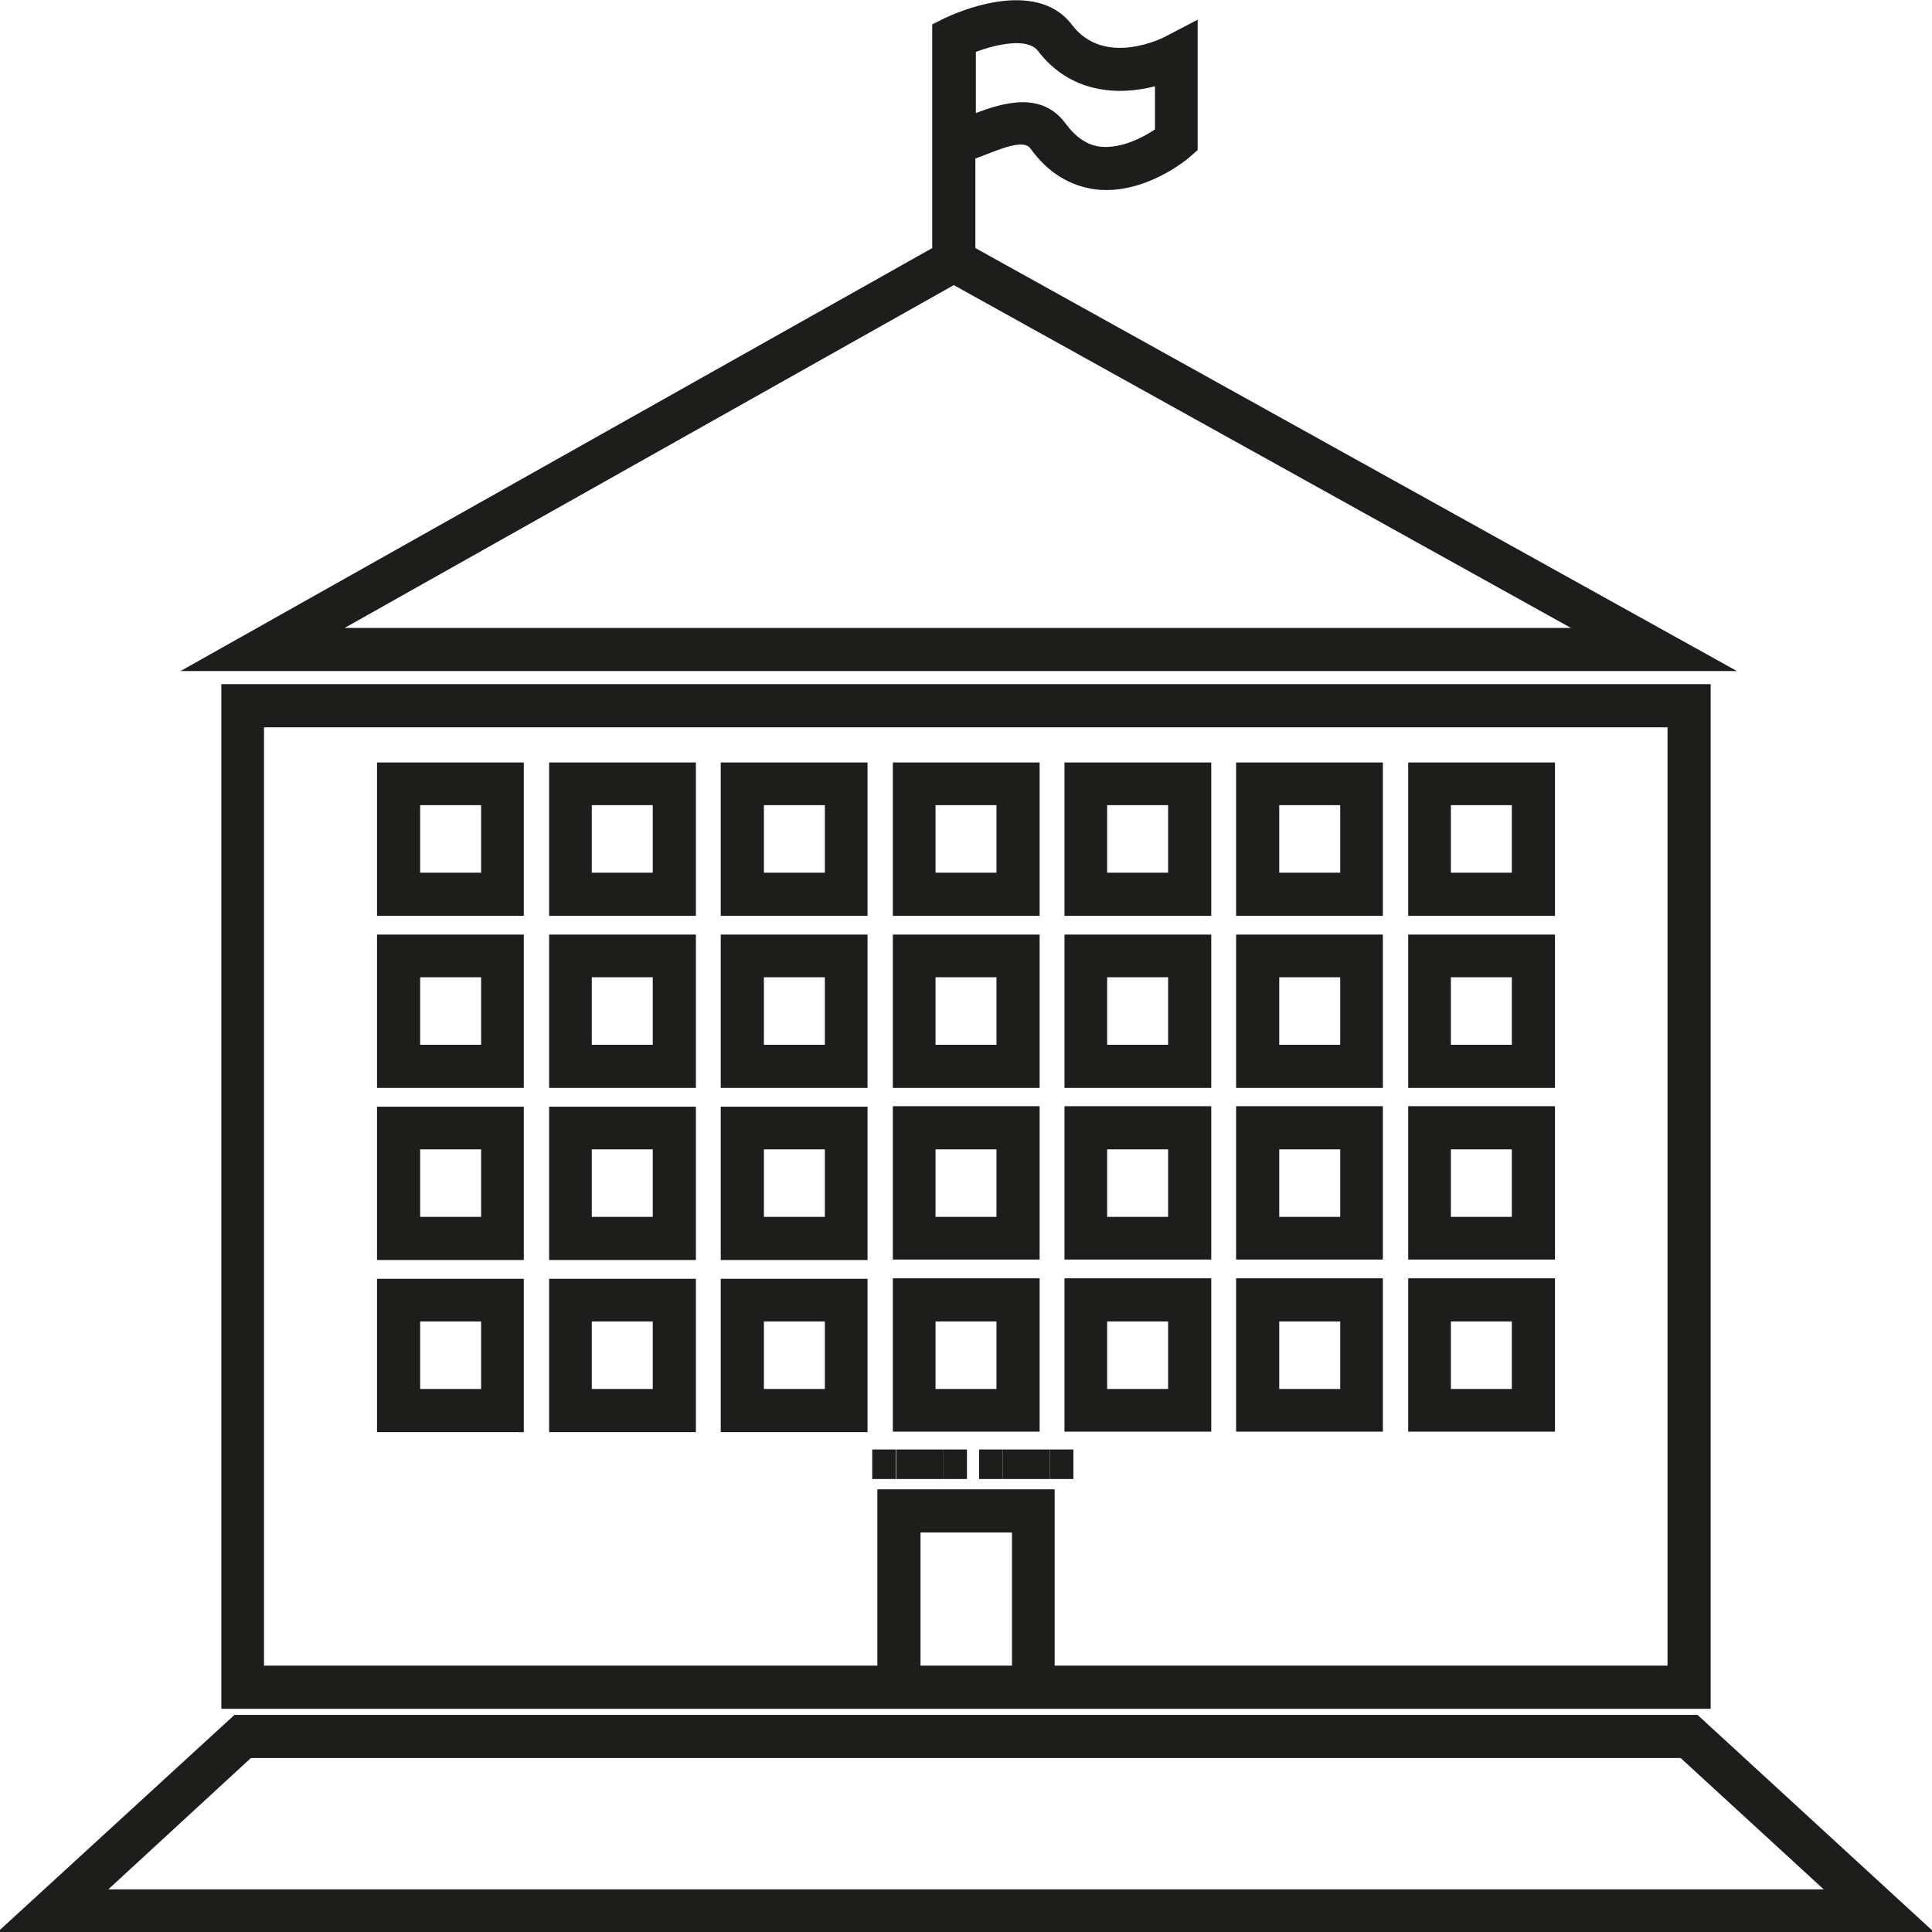
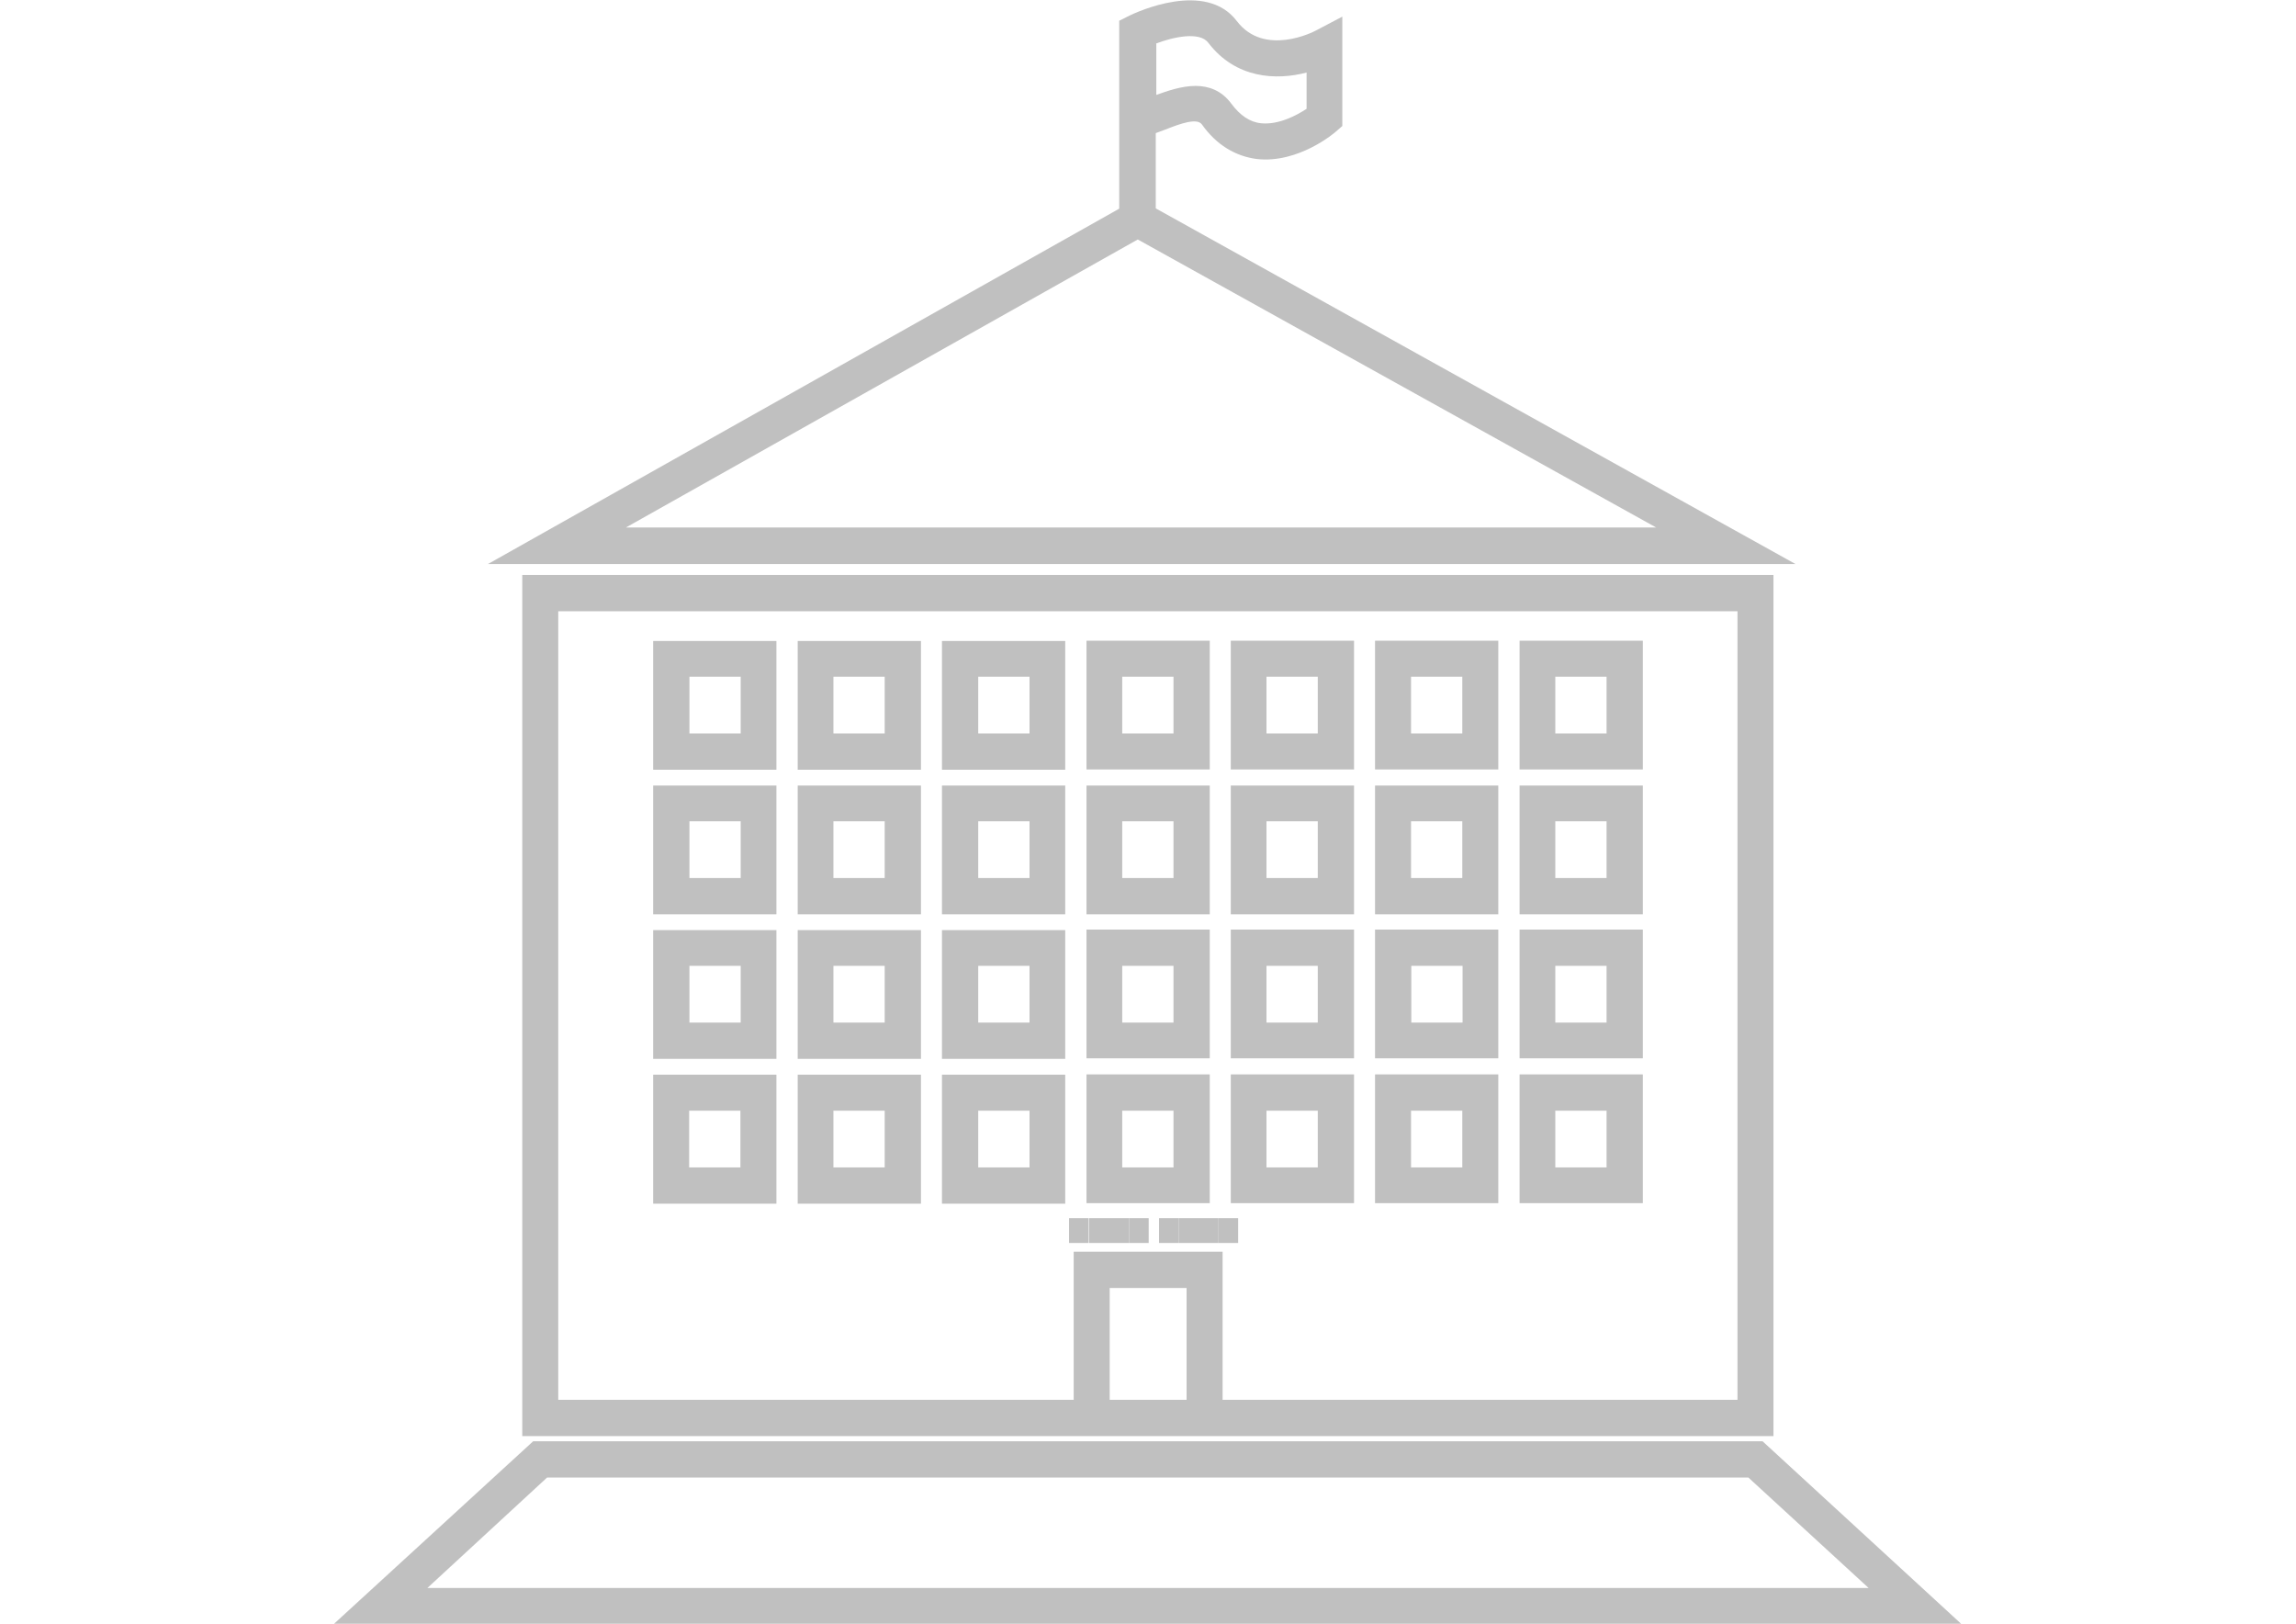
- <svg xmlns="http://www.w3.org/2000/svg" version="1.1" id="Layer_1" x="0px" y="0px" viewBox="0 0 412 412" enable-background="new 0 0 412 412" xml:space="preserve">
+ <svg xmlns="http://www.w3.org/2000/svg" version="1.1" id="Layer_1" x="0px" y="0px" viewBox="0 0 841.9 595.3" enable-background="new 0 0 841.9 595.3" xml:space="preserve">
  <g>
-     <rect x="236.1" y="281.8" fill="none" width="13" height="14.4" />
-     <rect x="199.5" y="171.7" fill="none" width="13" height="14.4" />
-     <rect x="236.1" y="245.1" fill="none" width="13" height="14.4" />
-     <rect x="236.1" y="208.4" fill="none" width="13" height="14.4" />
-     <rect x="199.5" y="208.4" fill="none" width="13" height="14.4" />
-     <rect x="236.1" y="171.7" fill="none" width="13" height="14.4" />
-     <rect x="89.6" y="245.1" fill="none" width="13" height="14.4" />
-     <rect x="89.6" y="208.4" fill="none" width="13" height="14.4" />
-     <rect x="89.6" y="281.8" fill="none" width="13" height="14.4" />
-     <rect x="199.5" y="281.8" fill="none" width="13" height="14.4" />
-     <rect x="199.5" y="245.1" fill="none" width="13" height="14.4" />
-     <rect x="309.4" y="281.8" fill="none" width="13" height="14.4" />
-     <rect x="196.2" y="326.8" fill="none" width="19.5" height="28.4" />
-     <polygon fill="none" points="203.4,60.8 73.5,133.9 335,133.9  " />
-     <path fill="none" d="M227.1,26.2c2.2,3,4.7,4.7,7.6,5c4.5,0.5,9.2-2.1,11.5-3.7v-9.2c-7.7,2-18,1.7-25-7.6   c-2.2-2.8-8.8-1.4-13.3,0.3V24c2.7-1,6.4-2.3,10-2.3C221.4,21.7,224.7,22.8,227.1,26.2z" />
-     <rect x="309.4" y="171.7" fill="none" width="13" height="14.4" />
-     <rect x="309.4" y="208.4" fill="none" width="13" height="14.4" />
-     <rect x="272.8" y="245.1" fill="none" width="13" height="14.4" />
-     <rect x="272.8" y="208.4" fill="none" width="13" height="14.4" />
-     <rect x="272.8" y="281.8" fill="none" width="13" height="14.4" />
-     <rect x="89.6" y="171.7" fill="none" width="13" height="14.4" />
-     <rect x="309.4" y="245.1" fill="none" width="13" height="14.4" />
-     <rect x="272.8" y="171.7" fill="none" width="13" height="14.4" />
-     <rect x="162.9" y="281.8" fill="none" width="13" height="14.4" />
-     <polygon fill="none" points="358.5,374.9 53.5,374.9 23.1,402.8 388.9,402.8  " />
-     <rect x="162.9" y="245.1" fill="none" width="13" height="14.4" />
-     <rect x="126.2" y="245.1" fill="none" width="13" height="14.4" />
-     <rect x="162.9" y="171.7" fill="none" width="13" height="14.4" />
-     <rect x="126.2" y="171.7" fill="none" width="13" height="14.4" />
-     <rect x="126.2" y="208.4" fill="none" width="13" height="14.4" />
-     <path fill="none" d="M187.1,317.6h37.8v37.6h130.7V155.1H56.3v200.1h130.7V317.6z M201.2,315.4h-5h-5v-6.3h5h5V315.4z M206.2,315.4   h-5v-6.3h5V315.4z M213.8,315.4h-5v-6.3h5V315.4z M300.3,162.6h31.3v32.7h-31.3V162.6z M300.3,199.3h31.3V232h-31.3V199.3z    M300.3,235.9h31.3v32.7h-31.3V235.9z M300.3,272.6h31.3v32.7h-31.3V272.6z M263.6,162.6h31.3v32.7h-31.3V162.6z M263.6,199.3h31.3   V232h-31.3V199.3z M263.6,235.9h31.3v32.7h-31.3V235.9z M263.6,272.6h31.3v32.7h-31.3V272.6z M227,162.6h31.3v32.7H227V162.6z    M227,199.3h31.3V232H227V199.3z M227,235.9h31.3v32.7H227V235.9z M227,272.6h31.3v32.7H227V272.6z M223.9,309.1h5v6.3h-5V309.1z    M223.9,315.4h-5h-5v-6.3h5h5V315.4z M190.3,162.6h31.3v32.7h-31.3V162.6z M190.3,199.3h31.3V232h-31.3V199.3z M190.3,235.9h31.3   v32.7h-31.3V235.9z M190.3,272.6h31.3v32.7h-31.3V272.6z M111.7,305.4H80.4v-32.7h31.3V305.4z M111.7,268.7H80.4v-32.7h31.3V268.7z    M111.7,232H80.4v-32.7h31.3V232z M111.7,195.3H80.4v-32.7h31.3V195.3z M148.4,305.4h-31.3v-32.7h31.3V305.4z M148.4,268.7h-31.3   v-32.7h31.3V268.7z M148.4,232h-31.3v-32.7h31.3V232z M148.4,195.3h-31.3v-32.7h31.3V195.3z M185,305.4h-31.3v-32.7H185V305.4z    M185,268.7h-31.3v-32.7H185V268.7z M185,232h-31.3v-32.7H185V232z M185,195.3h-31.3v-32.7H185V195.3z M186,309.1h5v6.3h-5V309.1z" />
-     <rect x="162.9" y="208.4" fill="none" width="13" height="14.4" />
-     <rect x="126.2" y="281.8" fill="none" width="13" height="14.4" />
-     <path fill="#1D1D1B" d="M187.1,364.4h37.8h139.9V145.9H47.2v218.5H187.1z M215.8,355.2h-19.5v-28.4h19.5V355.2z M56.3,155.1h299.3   v200.1H224.9v-37.6h-37.8v37.6H56.3V155.1z" />
-     <path fill="#1D1D1B" d="M208,52.9V33.8c0.8-0.3,1.6-0.6,2.4-0.9c4-1.6,8-3,9.3-1.3c3.7,5.2,8.5,8.1,14,8.8   c10.6,1.2,19.8-6.7,20.1-7l1.6-1.4l0-27.8l-6.7,3.5c-0.5,0.3-13.1,6.8-20.1-2.4c-7.9-10.4-25.3-2.3-27.2-1.4l-2.6,1.3v47.7   L38.5,143.1h331.9L208,52.9z M208,11.1c4.5-1.7,11.1-3.1,13.3-0.3c7,9.2,17.3,9.6,25,7.6v9.2c-2.4,1.6-7,4.1-11.5,3.7   c-2.9-0.3-5.4-2-7.6-5c-2.5-3.4-5.8-4.5-9.1-4.5c-3.6,0-7.3,1.3-10,2.3V11.1z M203.4,60.8L335,133.9H73.5L203.4,60.8z" />
-     <path fill="#1D1D1B" d="M362,365.7H50L-0.5,412h412.9L362,365.7z M53.5,374.9h304.9l30.5,28H23.1L53.5,374.9z" />
-     <path fill="#1D1D1B" d="M80.4,195.3h31.3v-32.7H80.4V195.3z M89.6,171.7h13v14.4h-13V171.7z" />
-     <path fill="#1D1D1B" d="M80.4,232h31.3v-32.7H80.4V232z M89.6,208.4h13v14.4h-13V208.4z" />
-     <path fill="#1D1D1B" d="M80.4,268.7h31.3v-32.7H80.4V268.7z M89.6,245.1h13v14.4h-13V245.1z" />
-     <path fill="#1D1D1B" d="M80.4,305.4h31.3v-32.7H80.4V305.4z M89.6,281.8h13v14.4h-13V281.8z" />
-     <path fill="#1D1D1B" d="M117.1,305.4h31.3v-32.7h-31.3V305.4z M126.2,281.8h13v14.4h-13V281.8z" />
-     <path fill="#1D1D1B" d="M117.1,268.7h31.3v-32.7h-31.3V268.7z M126.2,245.1h13v14.4h-13V245.1z" />
-     <path fill="#1D1D1B" d="M117.1,232h31.3v-32.7h-31.3V232z M126.2,208.4h13v14.4h-13V208.4z" />
-     <path fill="#1D1D1B" d="M117.1,195.3h31.3v-32.7h-31.3V195.3z M126.2,171.7h13v14.4h-13V171.7z" />
-     <path fill="#1D1D1B" d="M153.7,195.3H185v-32.7h-31.3V195.3z M162.9,171.7h13v14.4h-13V171.7z" />
-     <path fill="#1D1D1B" d="M153.7,232H185v-32.7h-31.3V232z M162.9,208.4h13v14.4h-13V208.4z" />
-     <path fill="#1D1D1B" d="M153.7,268.7H185v-32.7h-31.3V268.7z M162.9,245.1h13v14.4h-13V245.1z" />
-     <path fill="#1D1D1B" d="M153.7,305.4H185v-32.7h-31.3V305.4z M162.9,281.8h13v14.4h-13V281.8z" />
-     <path fill="#1D1D1B" d="M221.7,272.6h-31.3v32.7h31.3V272.6z M212.5,296.2h-13v-14.4h13V296.2z" />
-     <path fill="#1D1D1B" d="M221.7,235.9h-31.3v32.7h31.3V235.9z M212.5,259.5h-13v-14.4h13V259.5z" />
-     <path fill="#1D1D1B" d="M221.7,199.3h-31.3V232h31.3V199.3z M212.5,222.8h-13v-14.4h13V222.8z" />
-     <path fill="#1D1D1B" d="M221.7,162.6h-31.3v32.7h31.3V162.6z M212.5,186.1h-13v-14.4h13V186.1z" />
-     <path fill="#1D1D1B" d="M258.3,162.6H227v32.7h31.3V162.6z M249.1,186.1h-13v-14.4h13V186.1z" />
-     <path fill="#1D1D1B" d="M258.3,199.3H227V232h31.3V199.3z M249.1,222.8h-13v-14.4h13V222.8z" />
-     <path fill="#1D1D1B" d="M258.3,235.9H227v32.7h31.3V235.9z M249.1,259.5h-13v-14.4h13V259.5z" />
-     <path fill="#1D1D1B" d="M258.3,272.6H227v32.7h31.3V272.6z M249.1,296.2h-13v-14.4h13V296.2z" />
-     <path fill="#1D1D1B" d="M294.9,272.6h-31.3v32.7h31.3V272.6z M285.8,296.2h-13v-14.4h13V296.2z" />
-     <path fill="#1D1D1B" d="M294.9,235.9h-31.3v32.7h31.3V235.9z M285.8,259.5h-13v-14.4h13V259.5z" />
-     <path fill="#1D1D1B" d="M294.9,199.3h-31.3V232h31.3V199.3z M285.8,222.8h-13v-14.4h13V222.8z" />
-     <path fill="#1D1D1B" d="M294.9,162.6h-31.3v32.7h31.3V162.6z M285.8,186.1h-13v-14.4h13V186.1z" />
-     <path fill="#1D1D1B" d="M331.6,162.6h-31.3v32.7h31.3V162.6z M322.4,186.1h-13v-14.4h13V186.1z" />
-     <path fill="#1D1D1B" d="M331.6,199.3h-31.3V232h31.3V199.3z M322.4,222.8h-13v-14.4h13V222.8z" />
-     <path fill="#1D1D1B" d="M331.6,235.9h-31.3v32.7h31.3V235.9z M322.4,259.5h-13v-14.4h13V259.5z" />
-     <path fill="#1D1D1B" d="M331.6,272.6h-31.3v32.7h31.3V272.6z M322.4,296.2h-13v-14.4h13V296.2z" />
-     <rect x="186" y="309.1" fill="#1D1D1B" width="5" height="6.3" />
-     <polygon fill="#1D1D1B" points="191.1,309.1 191.1,315.4 196.1,315.4 201.2,315.4 201.2,309.1 196.1,309.1  " />
-     <rect x="201.2" y="309.1" fill="#1D1D1B" width="5" height="6.3" />
-     <rect x="208.8" y="309.1" fill="#1D1D1B" width="5" height="6.3" />
-     <polygon fill="#1D1D1B" points="213.8,309.1 213.8,315.4 218.9,315.4 223.9,315.4 223.9,309.1 218.9,309.1  " />
-     <rect x="223.9" y="309.1" fill="#1D1D1B" width="5" height="6.3" />
+     <path fill="#C0C0C0" d="M393.6,526.5h54.6h202.1V210.8H191.5v315.7H393.6z M435.1,513.2h-28.2v-41h28.2V513.2z M204.7,224.1h432.4   v289.1H448.3v-54.3h-54.6v54.3h-189V224.1z" />
+     <path fill="#C0C0C0" d="M423.8,76.4V48.8c1.2-0.4,2.3-0.9,3.5-1.3c5.8-2.3,11.6-4.3,13.4-1.9c5.3,7.5,12.3,11.7,20.2,12.7   c15.3,1.7,28.6-9.7,29-10.1l2.3-2V6.1l-9.7,5.1c-0.7,0.4-18.9,9.8-29-3.5c-11.4-15-36.6-3.3-39.3-2l-3.8,1.9v68.9L178.9,206.8   h479.5L423.8,76.4z M423.8,16c6.5-2.5,16-4.5,19.2-0.4c10.1,13.3,25,13.9,36.1,11v13.3c-3.5,2.3-10.1,5.9-16.6,5.3   c-4.2-0.4-7.8-2.9-11-7.2c-3.6-4.9-8.4-6.5-13.1-6.5c-5.2,0-10.5,1.9-14.4,3.3V16H423.8z M417.2,87.8l190.1,105.6H229.5L417.2,87.8   z" />
+     <path fill="#C0C0C0" d="M646.3,528.4H195.5l-73,66.9h596.6L646.3,528.4z M200.6,541.7h440.5l44.1,40.5H156.7L200.6,541.7z" />
+     <path fill="#C0C0C0" d="M239.5,282.2h45.2v-47.2h-45.2V282.2z M252.8,268.9v-20.8h18.8v20.8" />
+     <path fill="#C0C0C0" d="M239.5,335.2h45.2V288h-45.2V335.2z M252.8,301.1h18.8v20.8h-18.8V301.1z" />
+     <path fill="#C0C0C0" d="M239.5,388.2h45.2V341h-45.2V388.2z M252.8,354.1h18.8v20.8h-18.8V354.1z" />
+     <path fill="#C0C0C0" d="M239.5,441.3h45.2V394h-45.2V441.3z M271.5,407.2V428h-18.8v-20.8" />
+     <path fill="#C0C0C0" d="M292.5,441.3h45.2V394h-45.2L292.5,441.3L292.5,441.3z M305.6,407.2h18.8V428h-18.8V407.2z" />
+     <path fill="#C0C0C0" d="M292.5,388.2h45.2V341h-45.2L292.5,388.2L292.5,388.2z M305.6,354.1h18.8v20.8h-18.8V354.1z" />
+     <path fill="#C0C0C0" d="M292.5,335.2h45.2V288h-45.2L292.5,335.2L292.5,335.2z M305.6,301.1h18.8v20.8h-18.8V301.1z" />
+     <path fill="#C0C0C0" d="M292.5,282.2h45.2v-47.2h-45.2L292.5,282.2L292.5,282.2z M305.6,248.1h18.8v20.8h-18.8V248.1z" />
+     <path fill="#C0C0C0" d="M345.4,282.2h45.2v-47.2h-45.2V282.2z M358.7,248.1h18.8v20.8h-18.8V248.1z" />
+     <path fill="#C0C0C0" d="M345.4,335.2h45.2V288h-45.2V335.2z M358.7,301.1h18.8v20.8h-18.8V301.1z" />
+     <path fill="#C0C0C0" d="M345.4,388.2h45.2V341h-45.2V388.2z M358.7,354.1h18.8v20.8h-18.8V354.1z" />
+     <path fill="#C0C0C0" d="M345.4,441.3h45.2V394h-45.2V441.3z M358.7,407.2h18.8V428h-18.8V407.2z" />
+     <path fill="#C0C0C0" d="M443.6,393.9h-45.2v47.2h45.2V393.9z M430.3,428h-18.8v-20.8h18.8V428z" />
+     <path fill="#C0C0C0" d="M443.6,340.8h-45.2v47.2h45.2V340.8z M430.3,374.9h-18.8v-20.8h18.8V374.9z" />
+     <path fill="#C0C0C0" d="M443.6,288h-45.2v47.2h45.2V288z M430.3,321.9h-18.8v-20.8h18.8V321.9z" />
+     <path fill="#C0C0C0" d="M443.6,234.9h-45.2v47.2h45.2V234.9z M430.3,268.9h-18.8v-20.8h18.8V268.9z" />
+     <path fill="#C0C0C0" d="M496.5,234.9h-45.2v47.2h45.2V234.9z M483.2,268.9h-18.8v-20.8h18.8V268.9z" />
+     <path fill="#C0C0C0" d="M496.5,288h-45.2v47.2h45.2V288z M483.2,321.9h-18.8v-20.8h18.8V321.9z" />
+     <path fill="#C0C0C0" d="M496.5,340.8h-45.2v47.2h45.2V340.8z M483.2,374.9h-18.8v-20.8h18.8V374.9z" />
+     <path fill="#C0C0C0" d="M496.5,393.9h-45.2v47.2h45.2V393.9z M483.2,428h-18.8v-20.8h18.8V428z" />
+     <path fill="#C0C0C0" d="M549.4,393.9h-45.2v47.2h45.2V393.9z M536.2,428h-18.8v-20.8h18.8V428z" />
+     <path fill="#C0C0C0" d="M549.4,340.8h-45.2v47.2h45.2V340.8z M517.5,374.9v-20.8h18.8v20.8" />
+     <path fill="#C0C0C0" d="M549.4,288h-45.2v47.2h45.2V288z M536.2,321.9h-18.8v-20.8h18.8V321.9z" />
+     <path fill="#C0C0C0" d="M549.4,234.9h-45.2v47.2h45.2V234.9z M536.2,268.9h-18.8v-20.8h18.8V268.9z" />
+     <path fill="#C0C0C0" d="M602.4,234.9h-45.2v47.2h45.2V234.9z M570.3,248.1h18.8v20.8h-18.8" />
+     <path fill="#C0C0C0" d="M602.4,288h-45.2v47.2h45.2V288z M589.1,321.9h-18.8v-20.8h18.8V321.9z" />
+     <path fill="#C0C0C0" d="M602.4,340.8h-45.2v47.2h45.2V340.8z M589.1,354.1v20.8h-18.8v-20.8" />
+     <path fill="#C0C0C0" d="M602.4,393.9h-45.2v47.2h45.2V393.9z M589.1,428h-18.8v-20.8h18.8V428z" />
+     <rect x="392" y="446.6" fill="#C0C0C0" width="7.2" height="9.1" />
+     <polygon fill="#C0C0C0" points="399.4,446.6 399.4,455.7 406.6,455.7 414,455.7 414,446.6 406.6,446.6  " />
+     <rect x="414" y="446.6" fill="#C0C0C0" width="7.2" height="9.1" />
+     <rect x="425" y="446.6" fill="#C0C0C0" width="7.2" height="9.1" />
+     <polygon fill="#C0C0C0" points="432.2,446.6 432.2,455.7 439.6,455.7 446.8,455.7 446.8,446.6 439.6,446.6  " />
+     <rect x="446.8" y="446.6" fill="#C0C0C0" width="7.2" height="9.1" />
  </g>
</svg>
